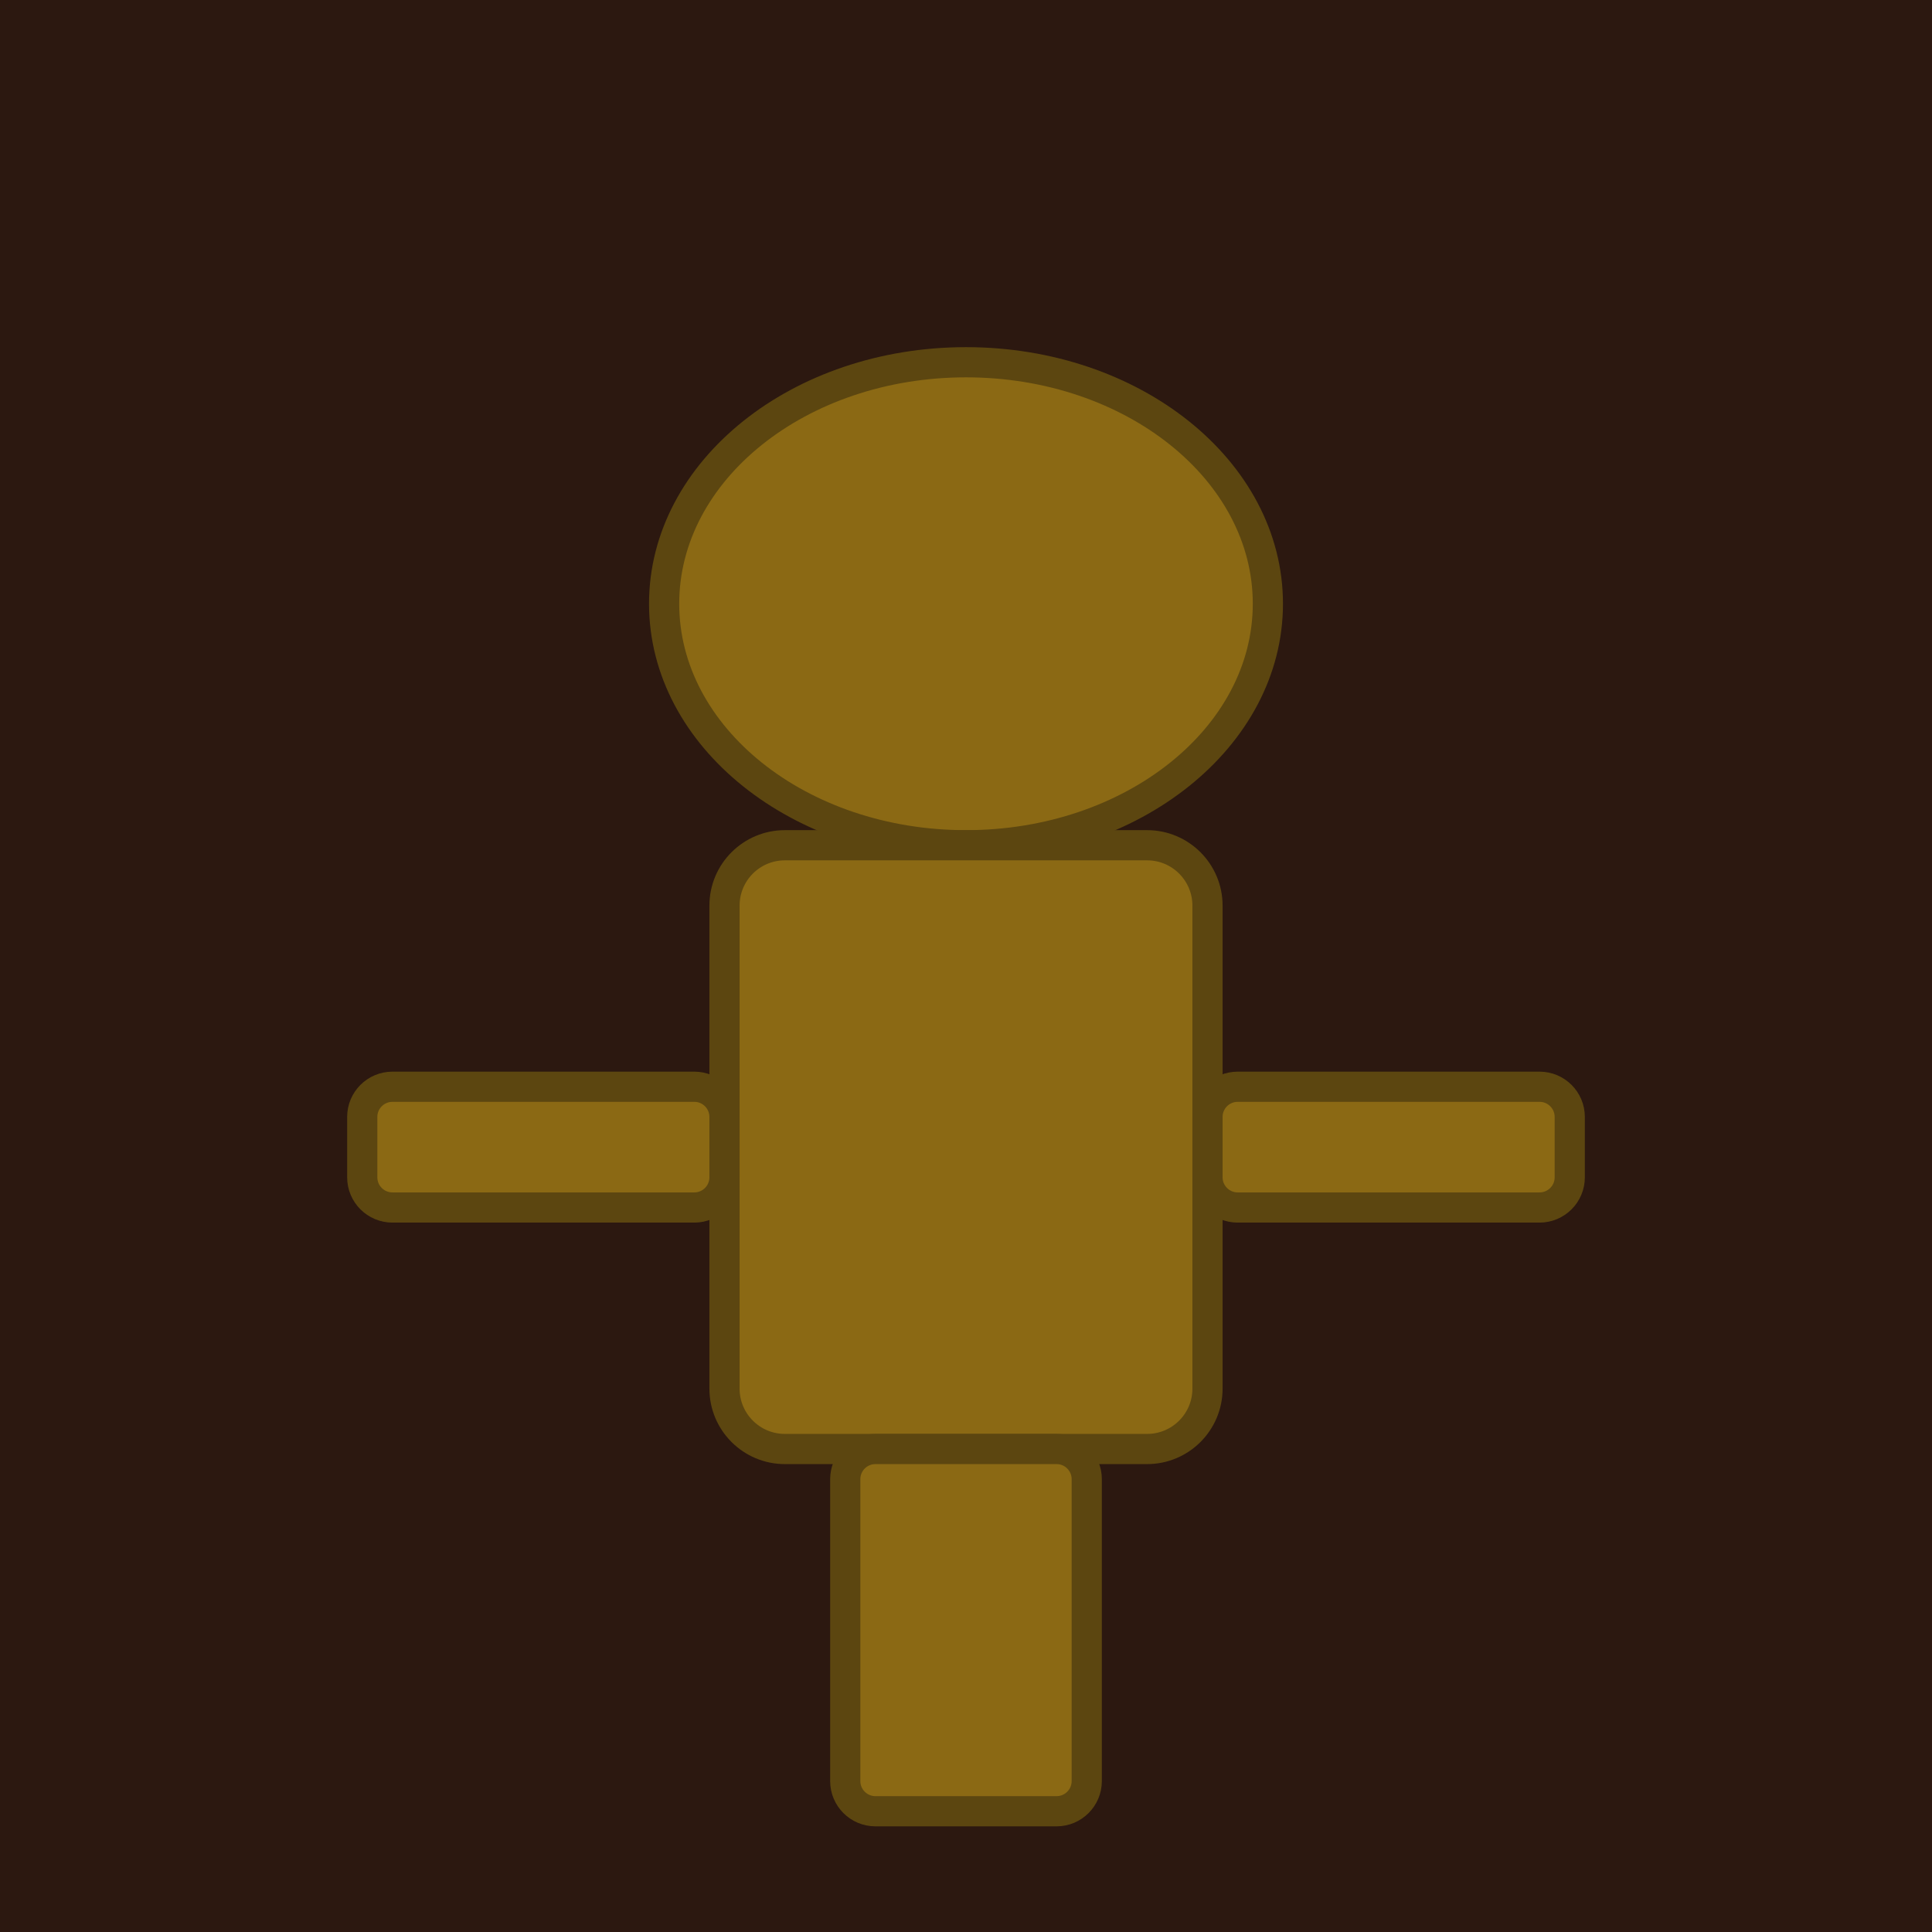
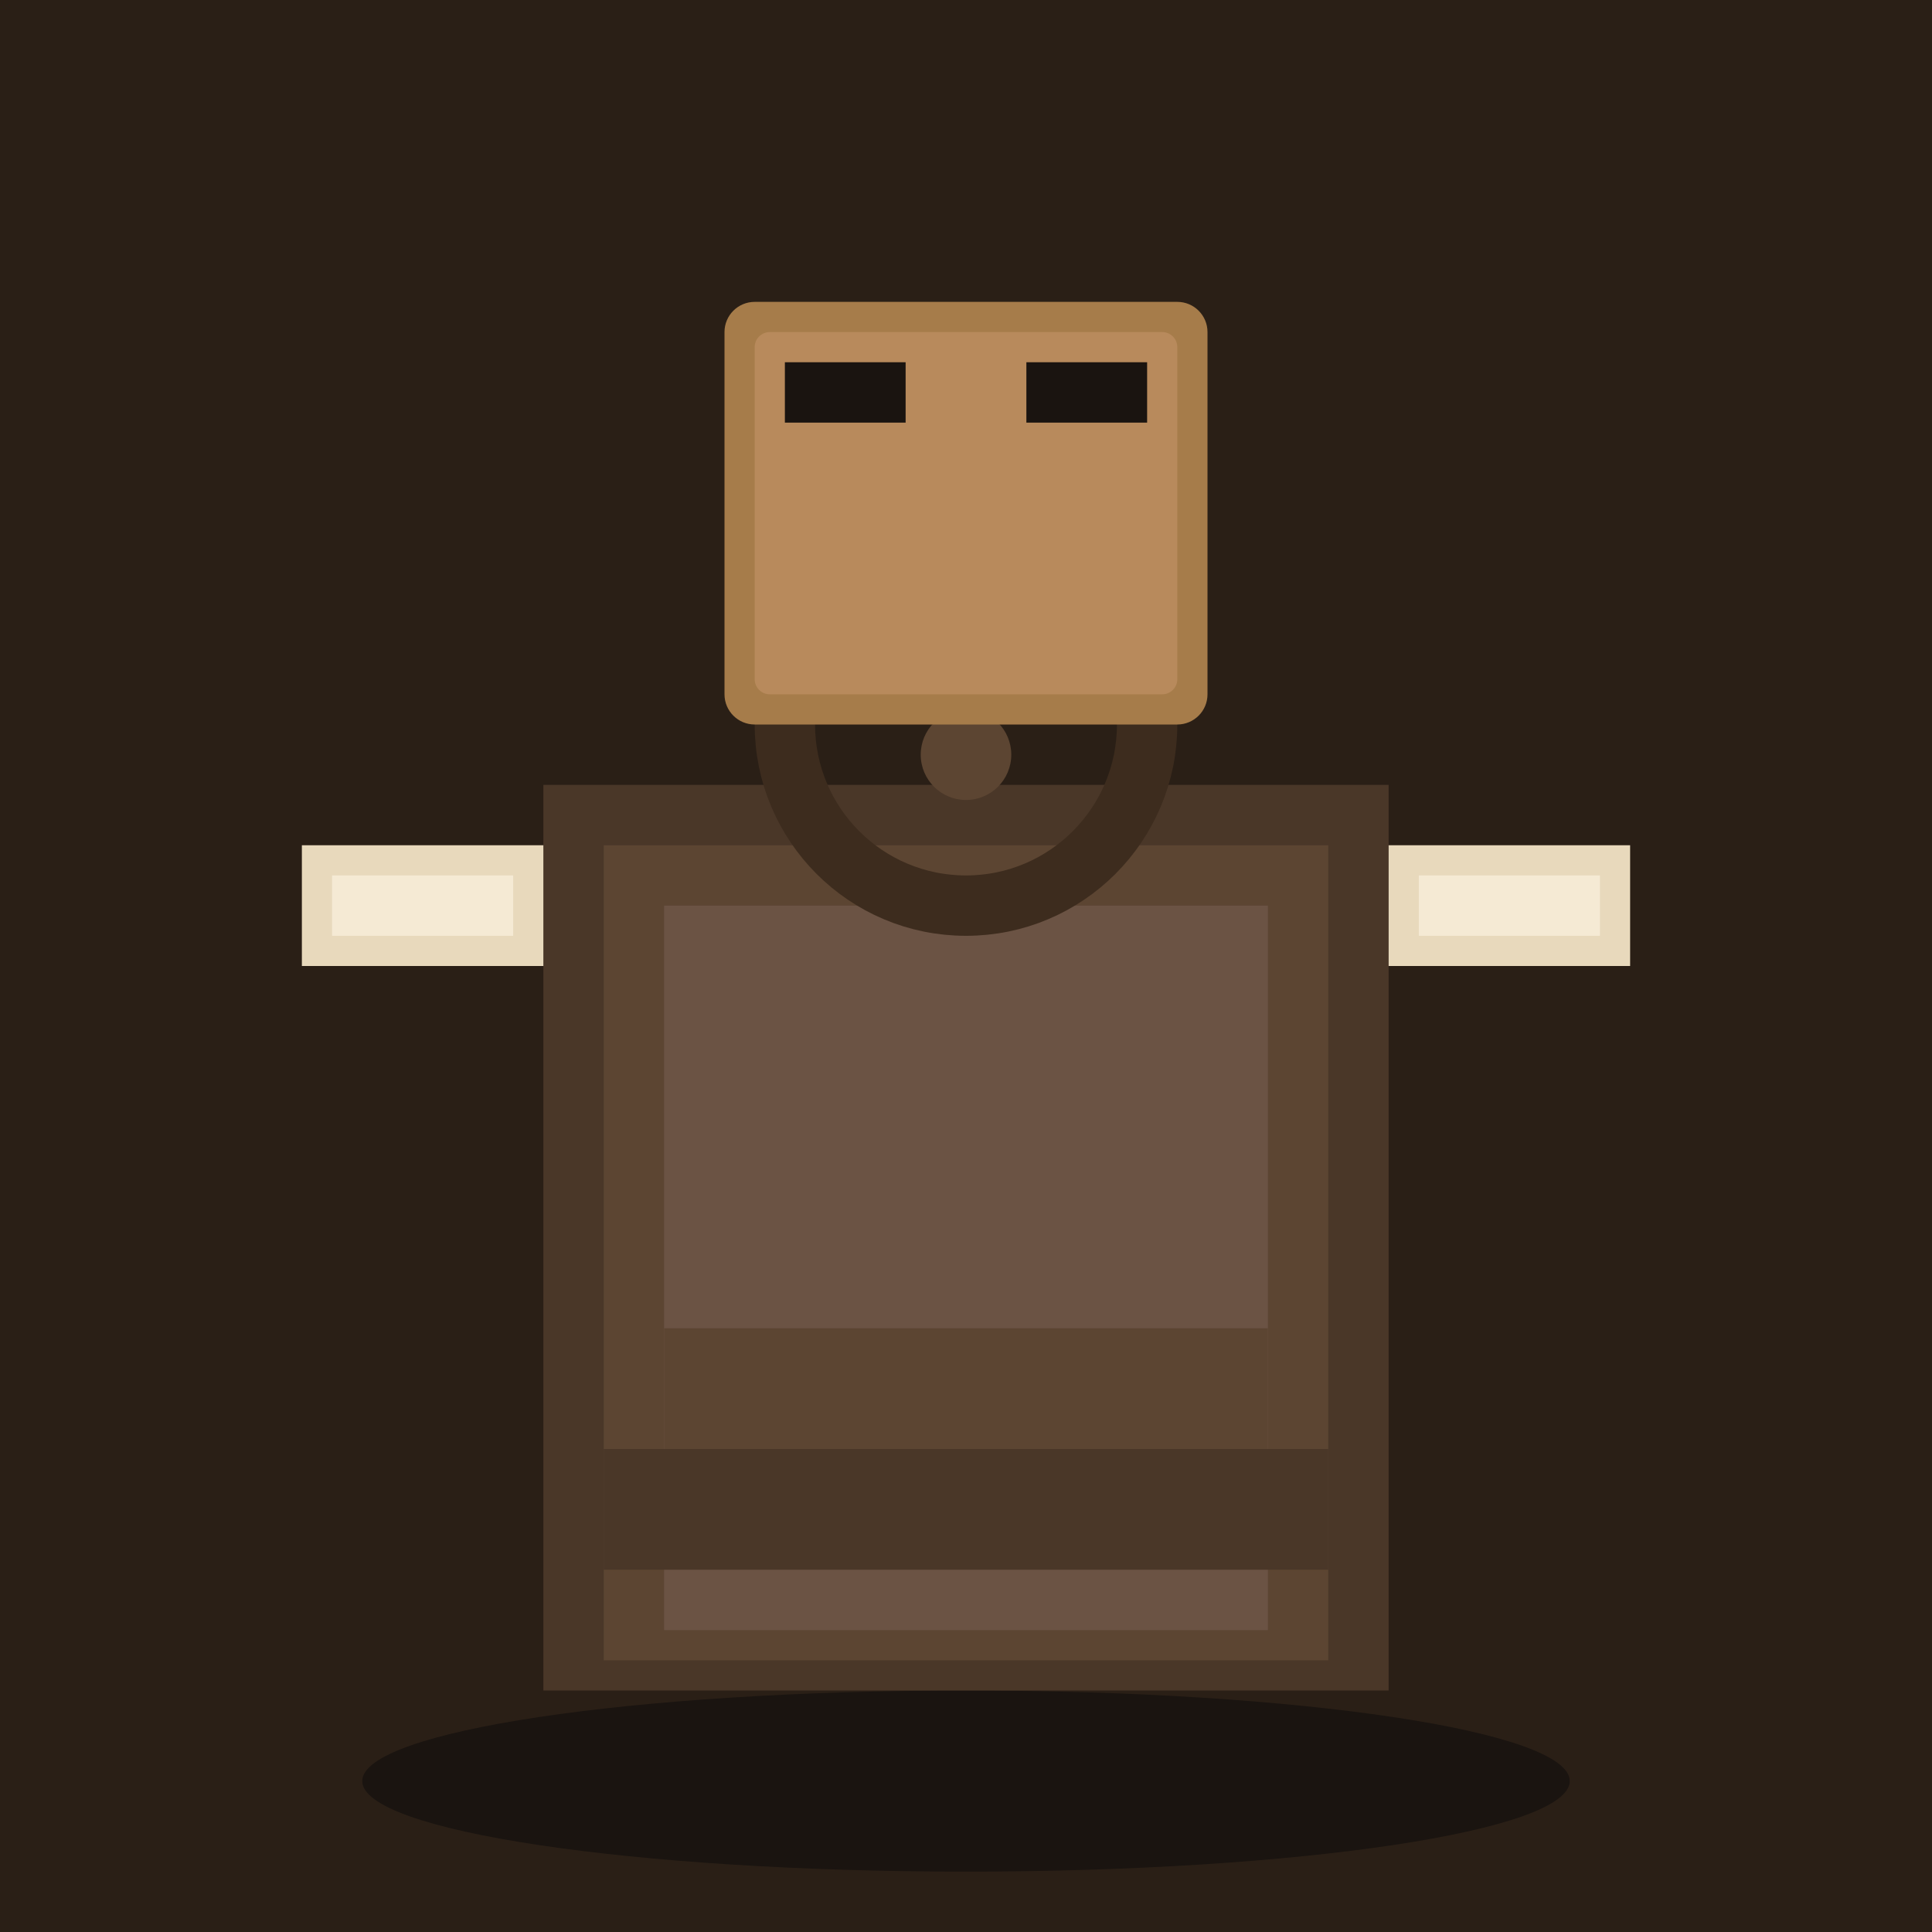
- <svg xmlns="http://www.w3.org/2000/svg" viewBox="0 0 64 64" width="64" height="64">
-   <rect width="64" height="64" fill="#2c1810" />
-   <g fill="#8b6914" stroke="#5c4610" stroke-width="1">
-     <ellipse cx="32" cy="20" rx="10" ry="8" />
-     <rect x="24" y="28" width="16" height="20" rx="2" />
-     <rect x="12" y="36" width="12" height="4" rx="1" />
-     <rect x="40" y="36" width="12" height="4" rx="1" />
-     <rect x="28" y="48" width="8" height="12" rx="1" />
-   </g>
+ <svg xmlns="http://www.w3.org/2000/svg" viewBox="0 0 128 128" width="128" height="128">
+   <rect width="128" height="128" fill="#2a1f16" />
+   <ellipse cx="64" cy="118" rx="40" ry="6" fill="#1a1410" />
+   <rect x="36" y="52" width="56" height="60" fill="#4a3728" />
+   <rect x="40" y="56" width="48" height="54" fill="#5c4532" />
+   <rect x="44" y="60" width="40" height="48" fill="#6b5344" />
+   <rect x="20" y="56" width="16" height="8" fill="#e8d9bc" />
+   <rect x="22" y="58" width="12" height="4" fill="#f5ead4" />
+   <rect x="92" y="56" width="16" height="8" fill="#e8d9bc" />
+   <rect x="94" y="58" width="12" height="4" fill="#f5ead4" />
+   <circle cx="64" cy="48" r="12" fill="none" stroke="#3d2c1e" stroke-width="4" />
+   <circle cx="58" cy="44" r="3" fill="#4a3728" />
+   <circle cx="64" cy="42" r="3" fill="#5c4532" />
+   <circle cx="70" cy="44" r="3" fill="#4a3728" />
+   <circle cx="64" cy="50" r="3" fill="#5c4532" />
+   <rect x="48" y="20" width="32" height="28" rx="2" fill="#a67c4a" />
+   <rect x="50" y="22" width="28" height="24" rx="1" fill="#b88a5c" />
+   <rect x="52" y="24" width="8" height="4" fill="#1a1410" />
+   <rect x="68" y="24" width="8" height="4" fill="#1a1410" />
+   <rect x="44" y="88" width="40" height="12" fill="#5c4532" />
+   <rect x="40" y="96" width="48" height="8" fill="#4a3728" />
</svg>
